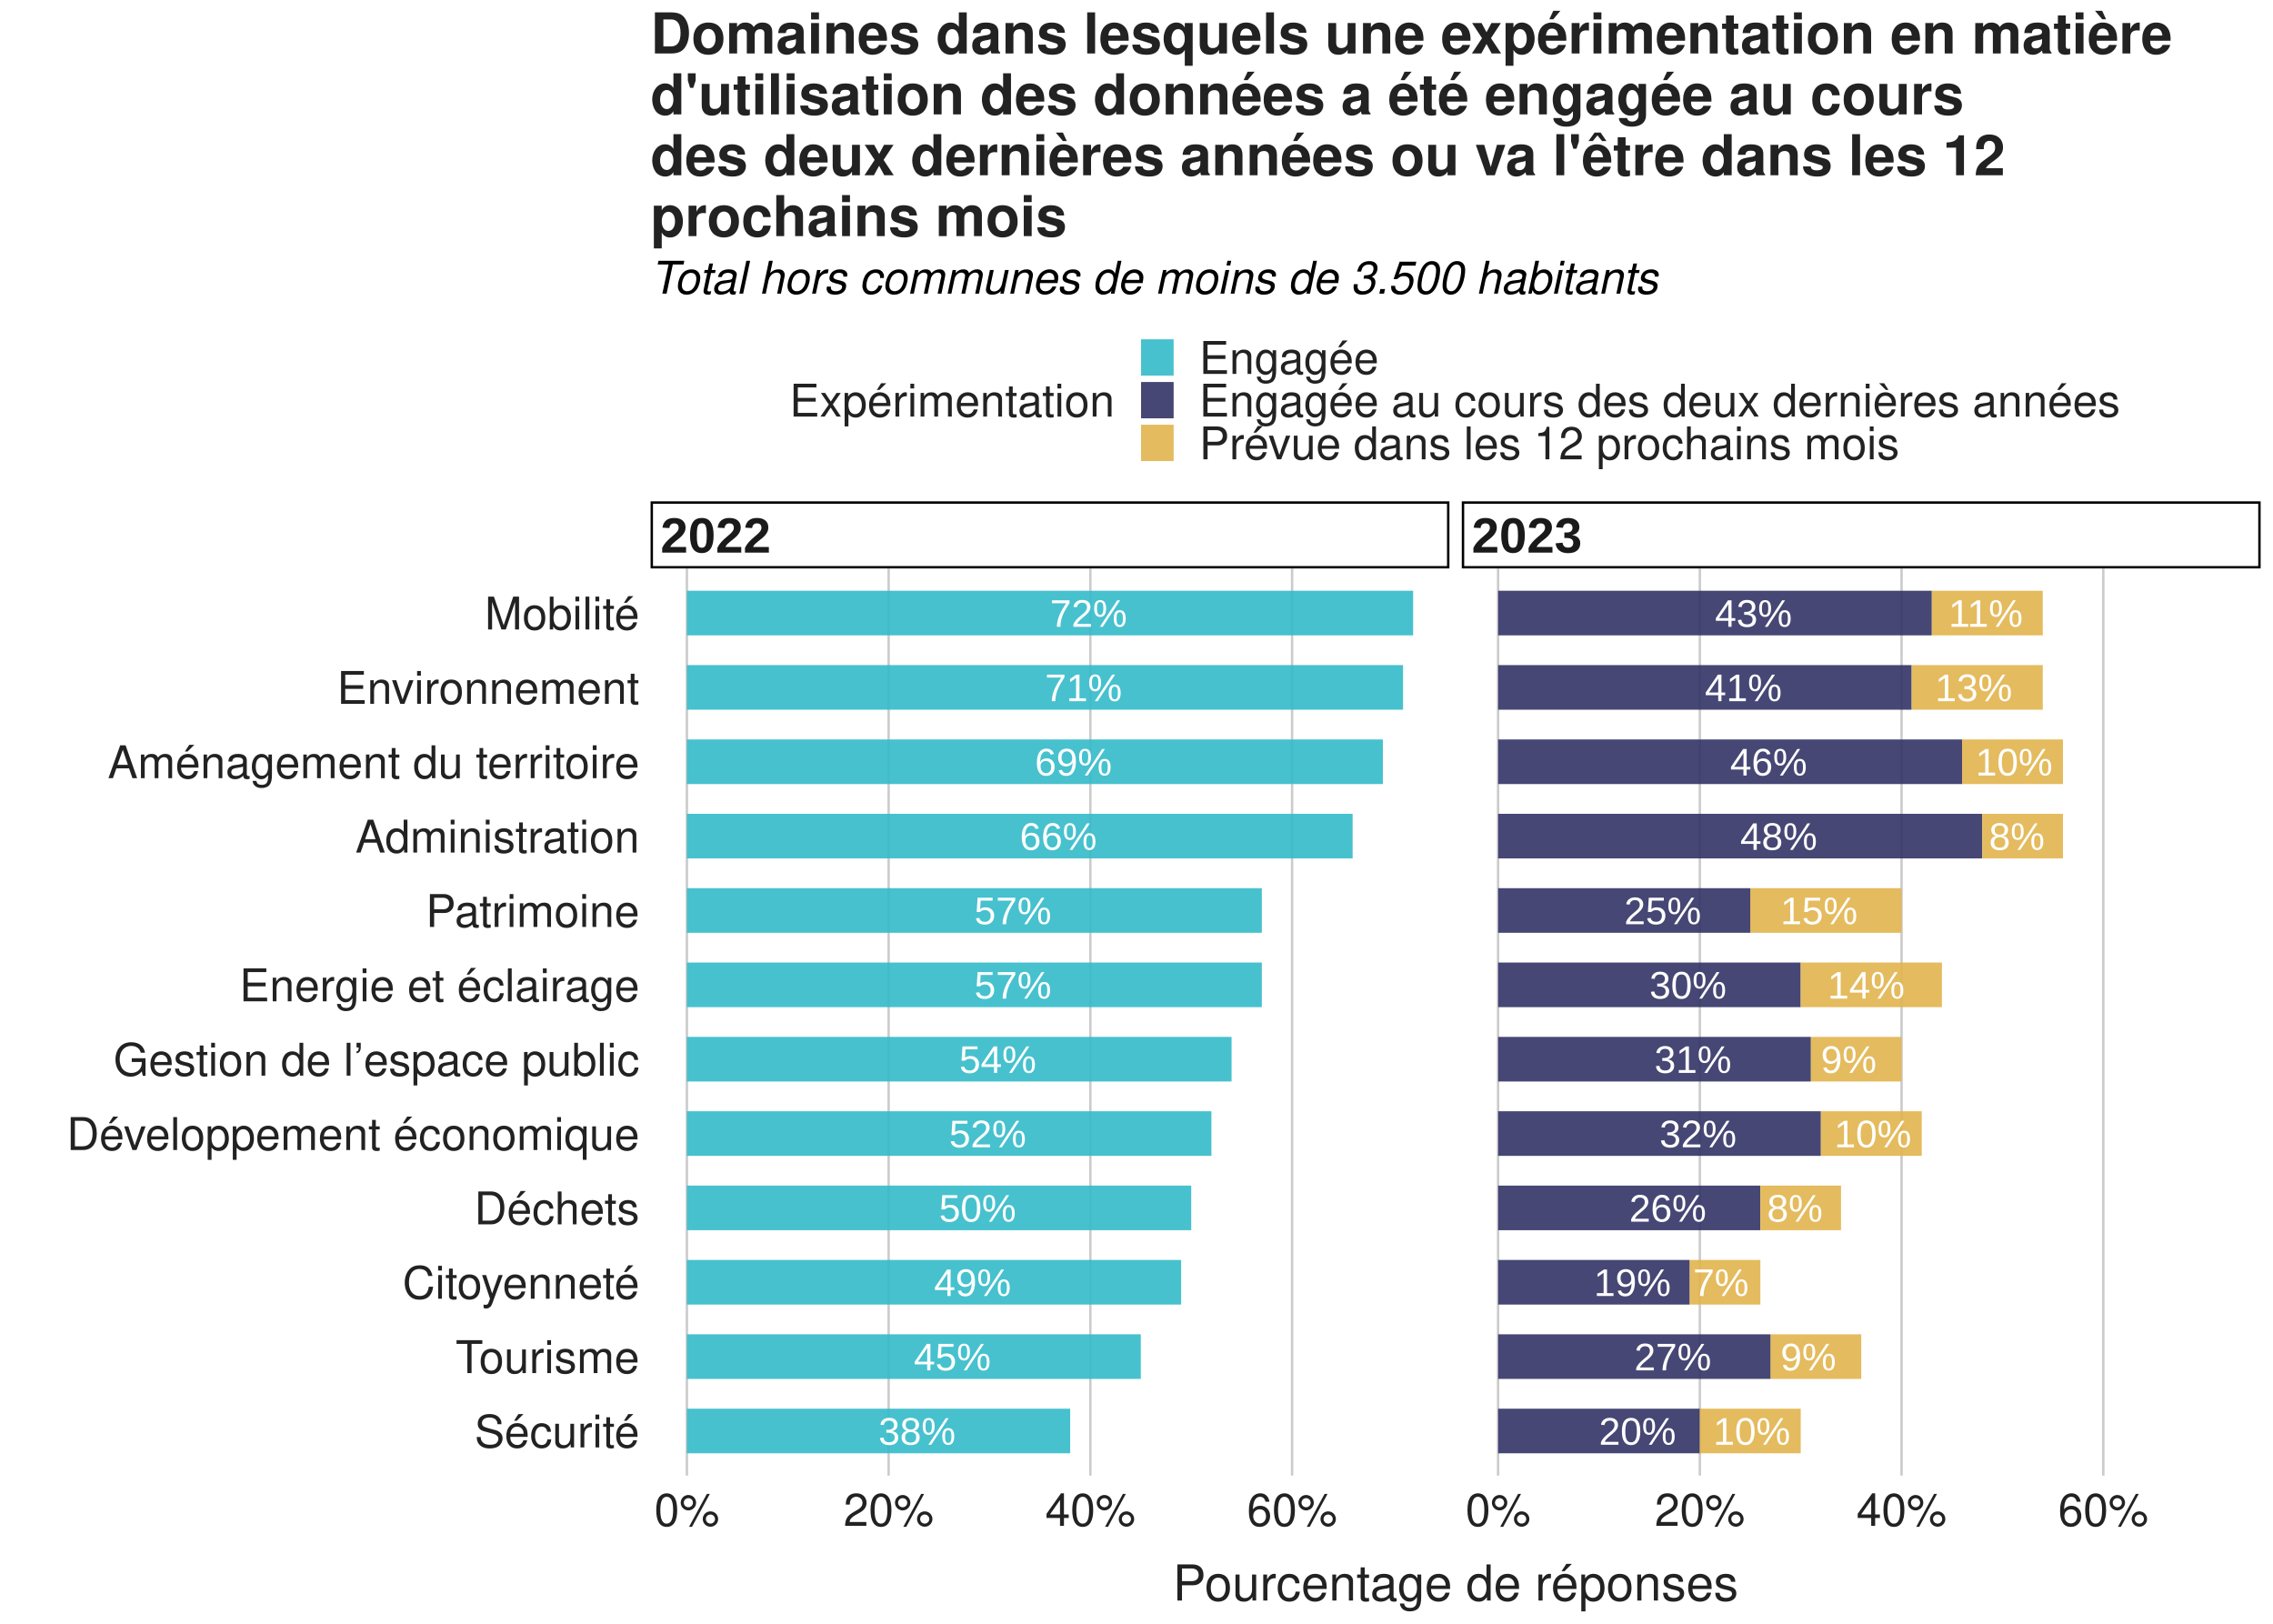
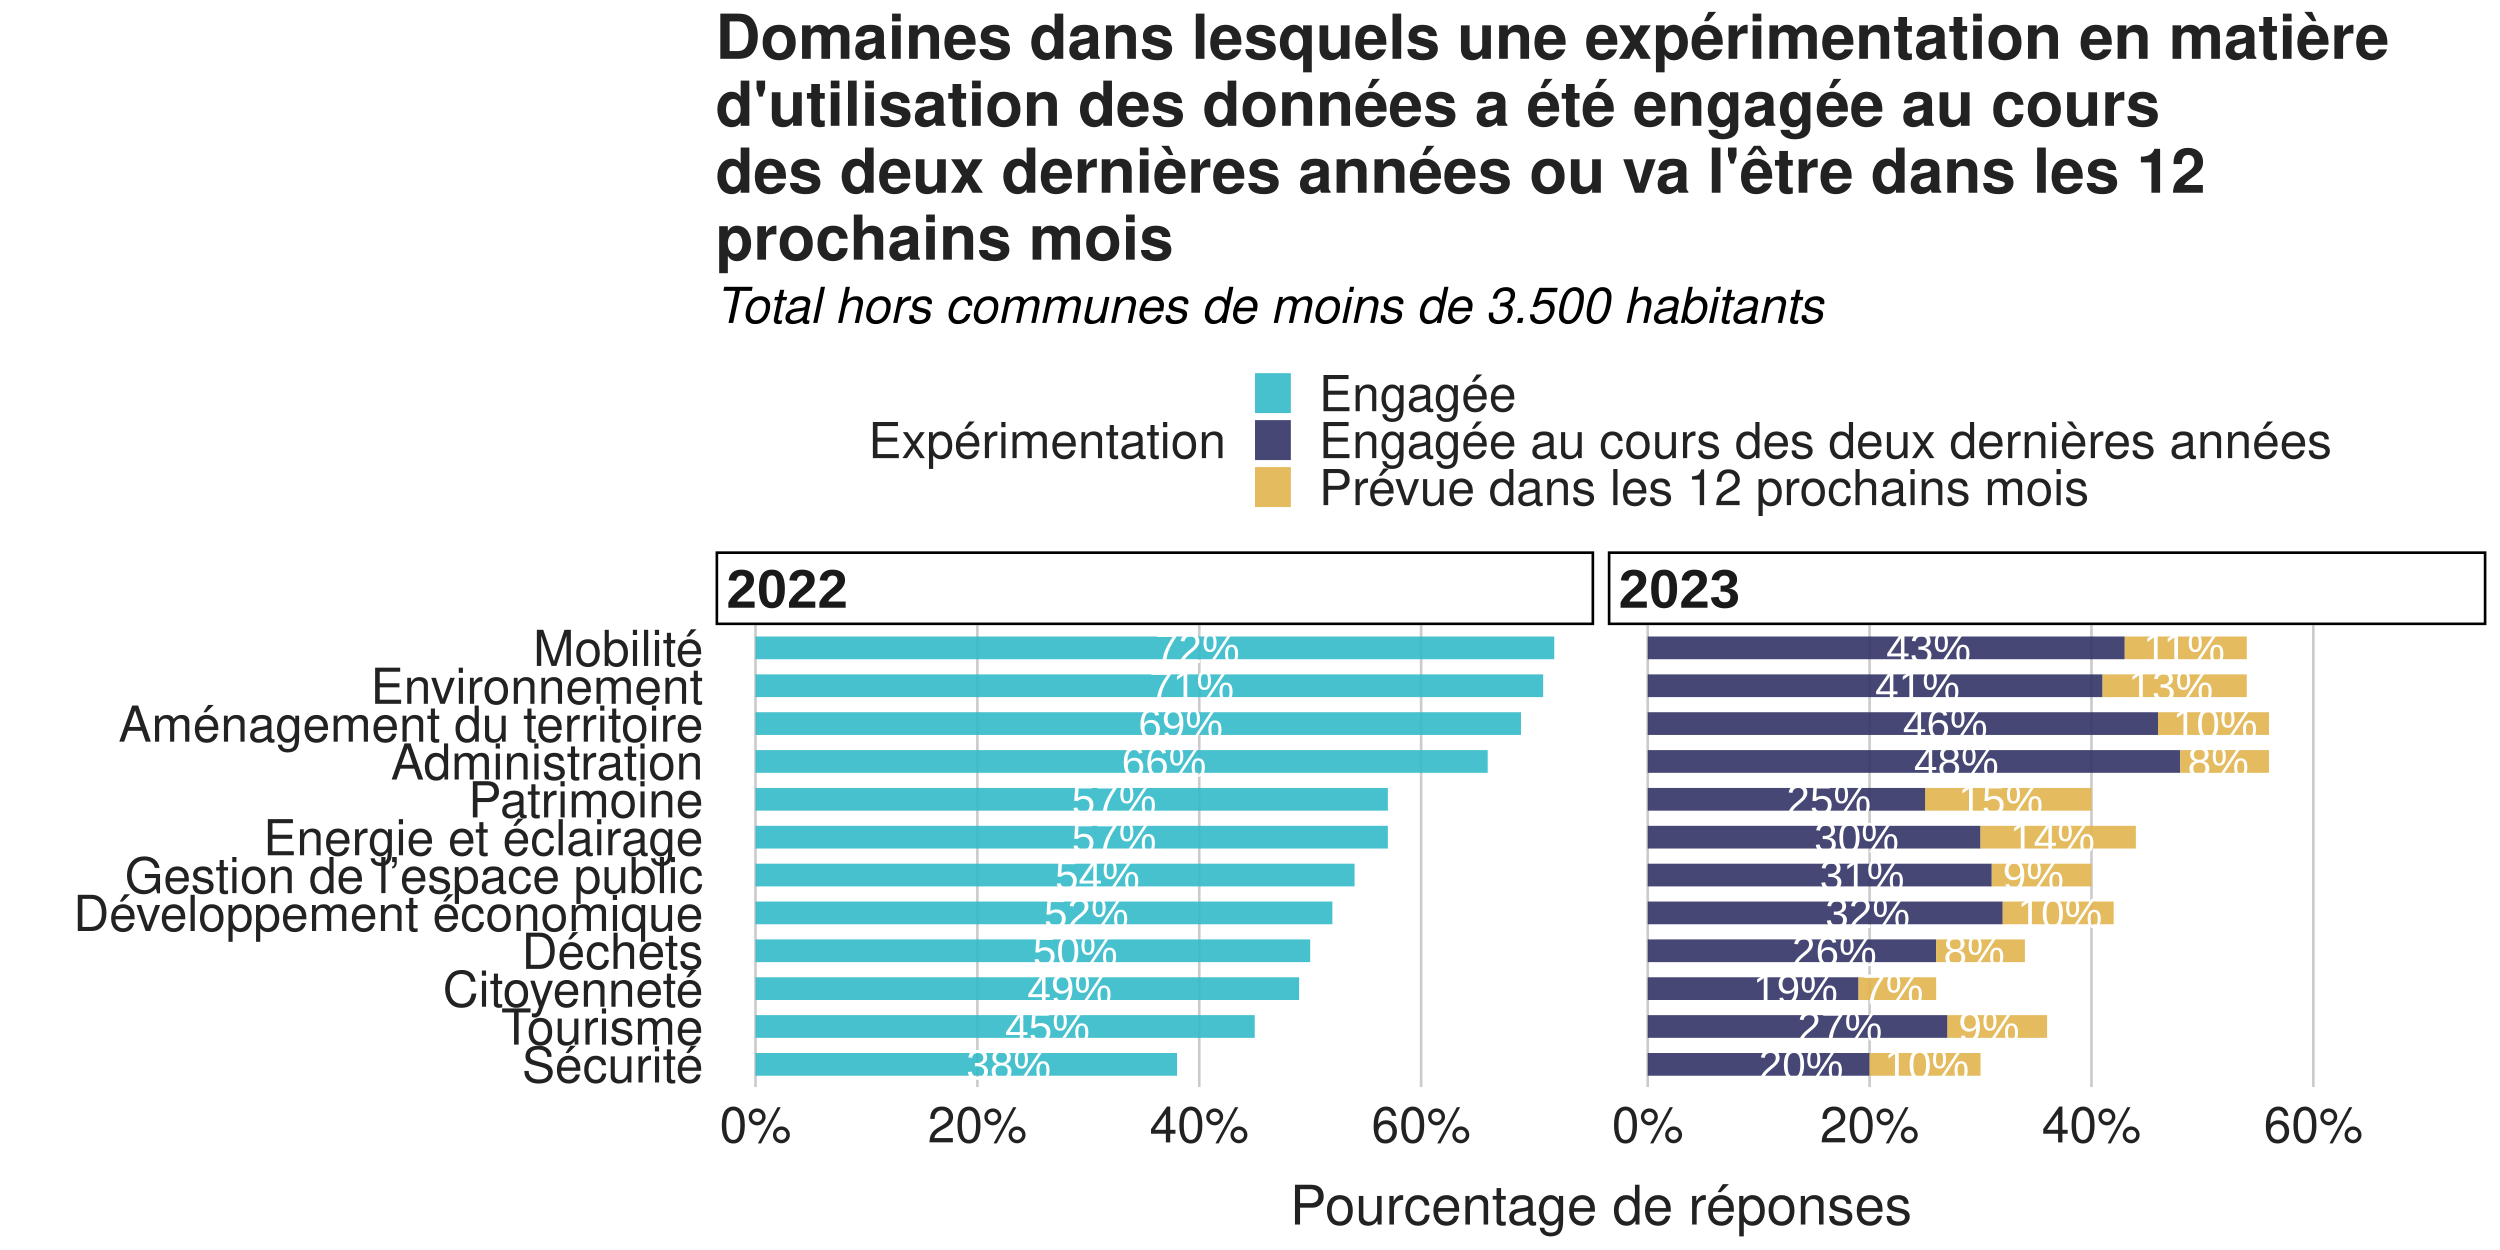
- <svg xmlns="http://www.w3.org/2000/svg" class="svglite" width="1008.00pt" height="720.00pt" viewBox="0 0 1008.00 720.00">
+ <svg xmlns="http://www.w3.org/2000/svg" class="svglite" width="1008.00pt" height="504.00pt" viewBox="0 0 1008.00 504.00">
  <defs>
    <style type="text/css">
    .svglite line, .svglite polyline, .svglite polygon, .svglite path, .svglite rect, .svglite circle {
      fill: none;
      stroke: #000000;
      stroke-linecap: round;
      stroke-linejoin: round;
      stroke-miterlimit: 10.00;
    }
    .svglite text {
      white-space: pre;
    }
  </style>
  </defs>
  <rect width="100%" height="100%" style="stroke: none; fill: #FFFFFF;" />
  <defs>
-     <clipPath id="cpMC4wMHwxMDA4LjAwfDAuMDB8NzIwLjAw">
-       <rect x="0.00" y="0.00" width="1008.00" height="720.00" />
+     <clipPath id="cpMC4wMHwxMDA4LjAwfDAuMDB8NTA0LjAw">
+       <rect x="0.00" y="0.00" width="1008.00" height="504.00" />
    </clipPath>
  </defs>
-   <g clip-path="url(#cpMC4wMHwxMDA4LjAwfDAuMDB8NzIwLjAw)">
-     <rect x="0.00" y="0.00" width="1008.00" height="720.00" style="stroke-width: 1.07; stroke: #FFFFFF; fill: #FFFFFF;" />
+   <g clip-path="url(#cpMC4wMHwxMDA4LjAwfDAuMDB8NTA0LjAw)">
+     <rect x="0.00" y="0.00" width="1008.00" height="504.00" style="stroke-width: 1.07; stroke: #FFFFFF; fill: #FFFFFF;" />
  </g>
  <defs>
-     <clipPath id="cpMjg4LjUxfDY0Mi43OHwyNTIuMDZ8NjU0LjMx">
-       <rect x="288.51" y="252.06" width="354.26" height="402.25" />
+     <clipPath id="cpMjg4LjUxfDY0Mi43OHwyNTIuMDZ8NDM4LjMx">
+       <rect x="288.51" y="252.06" width="354.26" height="186.25" />
    </clipPath>
  </defs>
-   <g clip-path="url(#cpMjg4LjUxfDY0Mi43OHwyNTIuMDZ8NjU0LjMx)">
-     <polyline points="304.62,654.31 304.62,252.06 " style="stroke-width: 1.07; stroke: #CBCBCB; stroke-linecap: butt;" />
-     <polyline points="394.08,654.31 394.08,252.06 " style="stroke-width: 1.07; stroke: #CBCBCB; stroke-linecap: butt;" />
-     <polyline points="483.54,654.31 483.54,252.06 " style="stroke-width: 1.07; stroke: #CBCBCB; stroke-linecap: butt;" />
-     <polyline points="573.00,654.31 573.00,252.06 " style="stroke-width: 1.07; stroke: #CBCBCB; stroke-linecap: butt;" />
-     <rect x="304.62" y="327.89" width="308.64" height="19.78" style="stroke-width: 2.13; stroke: none; stroke-linecap: butt; stroke-linejoin: miter; fill: #33BBC9; fill-opacity: 0.90;" />
-     <rect x="304.62" y="261.95" width="322.06" height="19.78" style="stroke-width: 2.13; stroke: none; stroke-linecap: butt; stroke-linejoin: miter; fill: #33BBC9; fill-opacity: 0.90;" />
-     <rect x="304.62" y="360.86" width="295.22" height="19.78" style="stroke-width: 2.13; stroke: none; stroke-linecap: butt; stroke-linejoin: miter; fill: #33BBC9; fill-opacity: 0.90;" />
-     <rect x="304.62" y="492.75" width="232.60" height="19.78" style="stroke-width: 2.13; stroke: none; stroke-linecap: butt; stroke-linejoin: miter; fill: #33BBC9; fill-opacity: 0.90;" />
-     <rect x="304.62" y="459.78" width="241.54" height="19.78" style="stroke-width: 2.13; stroke: none; stroke-linecap: butt; stroke-linejoin: miter; fill: #33BBC9; fill-opacity: 0.90;" />
-     <rect x="304.62" y="624.64" width="169.97" height="19.78" style="stroke-width: 2.13; stroke: none; stroke-linecap: butt; stroke-linejoin: miter; fill: #33BBC9; fill-opacity: 0.90;" />
-     <rect x="304.62" y="393.84" width="254.96" height="19.78" style="stroke-width: 2.13; stroke: none; stroke-linecap: butt; stroke-linejoin: miter; fill: #33BBC9; fill-opacity: 0.90;" />
-     <rect x="304.62" y="525.72" width="223.65" height="19.78" style="stroke-width: 2.13; stroke: none; stroke-linecap: butt; stroke-linejoin: miter; fill: #33BBC9; fill-opacity: 0.90;" />
-     <rect x="304.62" y="426.81" width="254.96" height="19.78" style="stroke-width: 2.13; stroke: none; stroke-linecap: butt; stroke-linejoin: miter; fill: #33BBC9; fill-opacity: 0.90;" />
-     <rect x="304.62" y="591.66" width="201.29" height="19.78" style="stroke-width: 2.13; stroke: none; stroke-linecap: butt; stroke-linejoin: miter; fill: #33BBC9; fill-opacity: 0.90;" />
-     <rect x="304.62" y="558.69" width="219.18" height="19.78" style="stroke-width: 2.13; stroke: none; stroke-linecap: butt; stroke-linejoin: miter; fill: #33BBC9; fill-opacity: 0.90;" />
-     <rect x="304.62" y="294.92" width="317.58" height="19.78" style="stroke-width: 2.13; stroke: none; stroke-linecap: butt; stroke-linejoin: miter; fill: #33BBC9; fill-opacity: 0.90;" />
-     <text x="458.94" y="343.88" style="font-size: 17.07px;fill: #FFFFFF; font-family: &quot;Arial&quot;;" textLength="33.70px" lengthAdjust="spacingAndGlyphs">69%</text>
-     <text x="465.65" y="277.94" style="font-size: 17.07px;fill: #FFFFFF; font-family: &quot;Arial&quot;;" textLength="33.70px" lengthAdjust="spacingAndGlyphs">72%</text>
-     <text x="452.23" y="376.85" style="font-size: 17.07px;fill: #FFFFFF; font-family: &quot;Arial&quot;;" textLength="33.70px" lengthAdjust="spacingAndGlyphs">66%</text>
-     <text x="420.92" y="508.74" style="font-size: 17.07px;fill: #FFFFFF; font-family: &quot;Arial&quot;;" textLength="33.70px" lengthAdjust="spacingAndGlyphs">52%</text>
-     <text x="425.39" y="475.76" style="font-size: 17.07px;fill: #FFFFFF; font-family: &quot;Arial&quot;;" textLength="33.70px" lengthAdjust="spacingAndGlyphs">54%</text>
-     <text x="389.60" y="640.62" style="font-size: 17.07px;fill: #FFFFFF; font-family: &quot;Arial&quot;;" textLength="33.70px" lengthAdjust="spacingAndGlyphs">38%</text>
-     <text x="432.10" y="409.82" style="font-size: 17.07px;fill: #FFFFFF; font-family: &quot;Arial&quot;;" textLength="33.70px" lengthAdjust="spacingAndGlyphs">57%</text>
-     <text x="416.44" y="541.71" style="font-size: 17.07px;fill: #FFFFFF; font-family: &quot;Arial&quot;;" textLength="33.70px" lengthAdjust="spacingAndGlyphs">50%</text>
-     <text x="432.10" y="442.79" style="font-size: 17.07px;fill: #FFFFFF; font-family: &quot;Arial&quot;;" textLength="33.70px" lengthAdjust="spacingAndGlyphs">57%</text>
-     <text x="405.26" y="607.65" style="font-size: 17.07px;fill: #FFFFFF; font-family: &quot;Arial&quot;;" textLength="33.70px" lengthAdjust="spacingAndGlyphs">45%</text>
-     <text x="414.21" y="574.68" style="font-size: 17.07px;fill: #FFFFFF; font-family: &quot;Arial&quot;;" textLength="33.70px" lengthAdjust="spacingAndGlyphs">49%</text>
-     <text x="463.41" y="310.91" style="font-size: 17.07px;fill: #FFFFFF; font-family: &quot;Arial&quot;;" textLength="33.70px" lengthAdjust="spacingAndGlyphs">71%</text>
+   <g clip-path="url(#cpMjg4LjUxfDY0Mi43OHwyNTIuMDZ8NDM4LjMx)">
+     <polyline points="304.62,438.31 304.62,252.06 " style="stroke-width: 1.07; stroke: #CBCBCB; stroke-linecap: butt;" />
+     <polyline points="394.08,438.31 394.08,252.06 " style="stroke-width: 1.07; stroke: #CBCBCB; stroke-linecap: butt;" />
+     <polyline points="483.54,438.31 483.54,252.06 " style="stroke-width: 1.07; stroke: #CBCBCB; stroke-linecap: butt;" />
+     <polyline points="573.00,438.31 573.00,252.06 " style="stroke-width: 1.07; stroke: #CBCBCB; stroke-linecap: butt;" />
+     <rect x="304.62" y="287.17" width="308.64" height="9.16" style="stroke-width: 2.13; stroke: none; stroke-linecap: butt; stroke-linejoin: miter; fill: #33BBC9; fill-opacity: 0.90;" />
+     <rect x="304.62" y="256.64" width="322.06" height="9.16" style="stroke-width: 2.13; stroke: none; stroke-linecap: butt; stroke-linejoin: miter; fill: #33BBC9; fill-opacity: 0.90;" />
+     <rect x="304.62" y="302.44" width="295.22" height="9.16" style="stroke-width: 2.13; stroke: none; stroke-linecap: butt; stroke-linejoin: miter; fill: #33BBC9; fill-opacity: 0.90;" />
+     <rect x="304.62" y="363.50" width="232.60" height="9.16" style="stroke-width: 2.13; stroke: none; stroke-linecap: butt; stroke-linejoin: miter; fill: #33BBC9; fill-opacity: 0.90;" />
+     <rect x="304.62" y="348.24" width="241.54" height="9.16" style="stroke-width: 2.13; stroke: none; stroke-linecap: butt; stroke-linejoin: miter; fill: #33BBC9; fill-opacity: 0.90;" />
+     <rect x="304.62" y="424.57" width="169.97" height="9.16" style="stroke-width: 2.13; stroke: none; stroke-linecap: butt; stroke-linejoin: miter; fill: #33BBC9; fill-opacity: 0.90;" />
+     <rect x="304.62" y="317.70" width="254.96" height="9.16" style="stroke-width: 2.13; stroke: none; stroke-linecap: butt; stroke-linejoin: miter; fill: #33BBC9; fill-opacity: 0.90;" />
+     <rect x="304.62" y="378.77" width="223.65" height="9.16" style="stroke-width: 2.13; stroke: none; stroke-linecap: butt; stroke-linejoin: miter; fill: #33BBC9; fill-opacity: 0.90;" />
+     <rect x="304.62" y="332.97" width="254.96" height="9.16" style="stroke-width: 2.13; stroke: none; stroke-linecap: butt; stroke-linejoin: miter; fill: #33BBC9; fill-opacity: 0.90;" />
+     <rect x="304.62" y="409.30" width="201.29" height="9.16" style="stroke-width: 2.13; stroke: none; stroke-linecap: butt; stroke-linejoin: miter; fill: #33BBC9; fill-opacity: 0.90;" />
+     <rect x="304.62" y="394.04" width="219.18" height="9.16" style="stroke-width: 2.13; stroke: none; stroke-linecap: butt; stroke-linejoin: miter; fill: #33BBC9; fill-opacity: 0.90;" />
+     <rect x="304.62" y="271.91" width="317.58" height="9.16" style="stroke-width: 2.13; stroke: none; stroke-linecap: butt; stroke-linejoin: miter; fill: #33BBC9; fill-opacity: 0.90;" />
+     <text x="458.94" y="297.85" style="font-size: 17.07px;fill: #FFFFFF; font-family: &quot;Arial&quot;;" textLength="33.70px" lengthAdjust="spacingAndGlyphs">69%</text>
+     <text x="465.65" y="267.31" style="font-size: 17.07px;fill: #FFFFFF; font-family: &quot;Arial&quot;;" textLength="33.70px" lengthAdjust="spacingAndGlyphs">72%</text>
+     <text x="452.23" y="313.11" style="font-size: 17.07px;fill: #FFFFFF; font-family: &quot;Arial&quot;;" textLength="33.70px" lengthAdjust="spacingAndGlyphs">66%</text>
+     <text x="420.92" y="374.18" style="font-size: 17.07px;fill: #FFFFFF; font-family: &quot;Arial&quot;;" textLength="33.70px" lengthAdjust="spacingAndGlyphs">52%</text>
+     <text x="425.39" y="358.91" style="font-size: 17.07px;fill: #FFFFFF; font-family: &quot;Arial&quot;;" textLength="33.70px" lengthAdjust="spacingAndGlyphs">54%</text>
+     <text x="389.60" y="435.24" style="font-size: 17.07px;fill: #FFFFFF; font-family: &quot;Arial&quot;;" textLength="33.70px" lengthAdjust="spacingAndGlyphs">38%</text>
+     <text x="432.10" y="328.38" style="font-size: 17.07px;fill: #FFFFFF; font-family: &quot;Arial&quot;;" textLength="33.70px" lengthAdjust="spacingAndGlyphs">57%</text>
+     <text x="416.44" y="389.45" style="font-size: 17.07px;fill: #FFFFFF; font-family: &quot;Arial&quot;;" textLength="33.70px" lengthAdjust="spacingAndGlyphs">50%</text>
+     <text x="432.10" y="343.65" style="font-size: 17.07px;fill: #FFFFFF; font-family: &quot;Arial&quot;;" textLength="33.70px" lengthAdjust="spacingAndGlyphs">57%</text>
+     <text x="405.26" y="419.98" style="font-size: 17.07px;fill: #FFFFFF; font-family: &quot;Arial&quot;;" textLength="33.70px" lengthAdjust="spacingAndGlyphs">45%</text>
+     <text x="414.21" y="404.71" style="font-size: 17.07px;fill: #FFFFFF; font-family: &quot;Arial&quot;;" textLength="33.70px" lengthAdjust="spacingAndGlyphs">49%</text>
+     <text x="463.41" y="282.58" style="font-size: 17.07px;fill: #FFFFFF; font-family: &quot;Arial&quot;;" textLength="33.70px" lengthAdjust="spacingAndGlyphs">71%</text>
  </g>
-   <g clip-path="url(#cpMC4wMHwxMDA4LjAwfDAuMDB8NzIwLjAw)">
+   <g clip-path="url(#cpMC4wMHwxMDA4LjAwfDAuMDB8NTA0LjAw)">
</g>
  <defs>
-     <clipPath id="cpNjQ4LjI2fDEwMDIuNTJ8MjUyLjA2fDY1NC4zMQ==">
-       <rect x="648.26" y="252.06" width="354.26" height="402.25" />
+     <clipPath id="cpNjQ4LjI2fDEwMDIuNTJ8MjUyLjA2fDQzOC4zMQ==">
+       <rect x="648.26" y="252.06" width="354.26" height="186.25" />
    </clipPath>
  </defs>
-   <g clip-path="url(#cpNjQ4LjI2fDEwMDIuNTJ8MjUyLjA2fDY1NC4zMQ==)">
-     <polyline points="664.36,654.31 664.36,252.06 " style="stroke-width: 1.07; stroke: #CBCBCB; stroke-linecap: butt;" />
-     <polyline points="753.82,654.31 753.82,252.06 " style="stroke-width: 1.07; stroke: #CBCBCB; stroke-linecap: butt;" />
-     <polyline points="843.28,654.31 843.28,252.06 " style="stroke-width: 1.07; stroke: #CBCBCB; stroke-linecap: butt;" />
-     <polyline points="932.74,654.31 932.74,252.06 " style="stroke-width: 1.07; stroke: #CBCBCB; stroke-linecap: butt;" />
-     <rect x="664.36" y="360.86" width="214.70" height="19.78" style="stroke-width: 2.13; stroke: none; stroke-linecap: butt; stroke-linejoin: miter; fill: #323465; fill-opacity: 0.90;" />
-     <rect x="879.07" y="360.86" width="35.78" height="19.78" style="stroke-width: 2.13; stroke: none; stroke-linecap: butt; stroke-linejoin: miter; fill: #E1B44D; fill-opacity: 0.90;" />
-     <rect x="664.36" y="327.89" width="205.76" height="19.78" style="stroke-width: 2.13; stroke: none; stroke-linecap: butt; stroke-linejoin: miter; fill: #323465; fill-opacity: 0.90;" />
-     <rect x="870.12" y="327.89" width="44.73" height="19.78" style="stroke-width: 2.13; stroke: none; stroke-linecap: butt; stroke-linejoin: miter; fill: #E1B44D; fill-opacity: 0.90;" />
-     <rect x="664.36" y="558.69" width="84.99" height="19.78" style="stroke-width: 2.13; stroke: none; stroke-linecap: butt; stroke-linejoin: miter; fill: #323465; fill-opacity: 0.90;" />
-     <rect x="749.35" y="558.69" width="31.31" height="19.78" style="stroke-width: 2.13; stroke: none; stroke-linecap: butt; stroke-linejoin: miter; fill: #E1B44D; fill-opacity: 0.90;" />
-     <rect x="664.36" y="525.72" width="116.30" height="19.78" style="stroke-width: 2.13; stroke: none; stroke-linecap: butt; stroke-linejoin: miter; fill: #323465; fill-opacity: 0.90;" />
-     <rect x="780.66" y="525.72" width="35.78" height="19.78" style="stroke-width: 2.13; stroke: none; stroke-linecap: butt; stroke-linejoin: miter; fill: #E1B44D; fill-opacity: 0.90;" />
-     <rect x="664.36" y="492.75" width="143.14" height="19.78" style="stroke-width: 2.13; stroke: none; stroke-linecap: butt; stroke-linejoin: miter; fill: #323465; fill-opacity: 0.90;" />
-     <rect x="807.50" y="492.75" width="44.73" height="19.78" style="stroke-width: 2.13; stroke: none; stroke-linecap: butt; stroke-linejoin: miter; fill: #E1B44D; fill-opacity: 0.90;" />
-     <rect x="664.36" y="426.81" width="134.19" height="19.78" style="stroke-width: 2.13; stroke: none; stroke-linecap: butt; stroke-linejoin: miter; fill: #323465; fill-opacity: 0.90;" />
-     <rect x="798.55" y="426.81" width="62.62" height="19.78" style="stroke-width: 2.13; stroke: none; stroke-linecap: butt; stroke-linejoin: miter; fill: #E1B44D; fill-opacity: 0.90;" />
-     <rect x="664.36" y="294.92" width="183.39" height="19.78" style="stroke-width: 2.13; stroke: none; stroke-linecap: butt; stroke-linejoin: miter; fill: #323465; fill-opacity: 0.90;" />
-     <rect x="847.75" y="294.92" width="58.15" height="19.78" style="stroke-width: 2.13; stroke: none; stroke-linecap: butt; stroke-linejoin: miter; fill: #E1B44D; fill-opacity: 0.90;" />
-     <rect x="803.02" y="459.78" width="40.26" height="19.78" style="stroke-width: 2.13; stroke: none; stroke-linecap: butt; stroke-linejoin: miter; fill: #E1B44D; fill-opacity: 0.90;" />
-     <rect x="664.36" y="459.78" width="138.66" height="19.78" style="stroke-width: 2.13; stroke: none; stroke-linecap: butt; stroke-linejoin: miter; fill: #323465; fill-opacity: 0.90;" />
-     <rect x="664.36" y="261.95" width="192.34" height="19.78" style="stroke-width: 2.13; stroke: none; stroke-linecap: butt; stroke-linejoin: miter; fill: #323465; fill-opacity: 0.90;" />
-     <rect x="856.70" y="261.95" width="49.20" height="19.78" style="stroke-width: 2.13; stroke: none; stroke-linecap: butt; stroke-linejoin: miter; fill: #E1B44D; fill-opacity: 0.90;" />
-     <rect x="776.19" y="393.84" width="67.10" height="19.78" style="stroke-width: 2.13; stroke: none; stroke-linecap: butt; stroke-linejoin: miter; fill: #E1B44D; fill-opacity: 0.90;" />
-     <rect x="664.36" y="393.84" width="111.83" height="19.78" style="stroke-width: 2.13; stroke: none; stroke-linecap: butt; stroke-linejoin: miter; fill: #323465; fill-opacity: 0.90;" />
-     <rect x="664.36" y="624.64" width="89.46" height="19.78" style="stroke-width: 2.13; stroke: none; stroke-linecap: butt; stroke-linejoin: miter; fill: #323465; fill-opacity: 0.90;" />
-     <rect x="753.82" y="624.64" width="44.73" height="19.78" style="stroke-width: 2.13; stroke: none; stroke-linecap: butt; stroke-linejoin: miter; fill: #E1B44D; fill-opacity: 0.90;" />
-     <rect x="785.13" y="591.66" width="40.26" height="19.78" style="stroke-width: 2.13; stroke: none; stroke-linecap: butt; stroke-linejoin: miter; fill: #E1B44D; fill-opacity: 0.90;" />
-     <rect x="664.36" y="591.66" width="120.77" height="19.78" style="stroke-width: 2.13; stroke: none; stroke-linecap: butt; stroke-linejoin: miter; fill: #323465; fill-opacity: 0.90;" />
-     <text x="771.71" y="376.85" style="font-size: 17.07px;fill: #FFFFFF; font-family: &quot;Arial&quot;;" textLength="33.70px" lengthAdjust="spacingAndGlyphs">48%</text>
-     <text x="882.05" y="376.85" style="font-size: 17.07px;fill: #FFFFFF; font-family: &quot;Arial&quot;;" textLength="23.94px" lengthAdjust="spacingAndGlyphs">8%</text>
-     <text x="767.24" y="343.88" style="font-size: 17.07px;fill: #FFFFFF; font-family: &quot;Arial&quot;;" textLength="33.70px" lengthAdjust="spacingAndGlyphs">46%</text>
-     <text x="876.08" y="343.88" style="font-size: 17.07px;fill: #FFFFFF; font-family: &quot;Arial&quot;;" textLength="33.70px" lengthAdjust="spacingAndGlyphs">10%</text>
-     <text x="706.85" y="574.68" style="font-size: 17.07px;fill: #FFFFFF; font-family: &quot;Arial&quot;;" textLength="33.70px" lengthAdjust="spacingAndGlyphs">19%</text>
-     <text x="750.84" y="574.68" style="font-size: 17.07px;fill: #FFFFFF; font-family: &quot;Arial&quot;;" textLength="23.94px" lengthAdjust="spacingAndGlyphs">7%</text>
-     <text x="722.51" y="541.71" style="font-size: 17.07px;fill: #FFFFFF; font-family: &quot;Arial&quot;;" textLength="33.70px" lengthAdjust="spacingAndGlyphs">26%</text>
-     <text x="783.64" y="541.71" style="font-size: 17.07px;fill: #FFFFFF; font-family: &quot;Arial&quot;;" textLength="23.94px" lengthAdjust="spacingAndGlyphs">8%</text>
-     <text x="735.93" y="508.74" style="font-size: 17.07px;fill: #FFFFFF; font-family: &quot;Arial&quot;;" textLength="33.70px" lengthAdjust="spacingAndGlyphs">32%</text>
-     <text x="813.46" y="508.74" style="font-size: 17.07px;fill: #FFFFFF; font-family: &quot;Arial&quot;;" textLength="33.70px" lengthAdjust="spacingAndGlyphs">10%</text>
-     <text x="731.46" y="442.79" style="font-size: 17.07px;fill: #FFFFFF; font-family: &quot;Arial&quot;;" textLength="33.70px" lengthAdjust="spacingAndGlyphs">30%</text>
-     <text x="810.48" y="442.79" style="font-size: 17.07px;fill: #FFFFFF; font-family: &quot;Arial&quot;;" textLength="33.70px" lengthAdjust="spacingAndGlyphs">14%</text>
-     <text x="756.06" y="310.91" style="font-size: 17.07px;fill: #FFFFFF; font-family: &quot;Arial&quot;;" textLength="33.70px" lengthAdjust="spacingAndGlyphs">41%</text>
-     <text x="858.19" y="310.91" style="font-size: 17.07px;fill: #FFFFFF; font-family: &quot;Arial&quot;;" textLength="33.70px" lengthAdjust="spacingAndGlyphs">13%</text>
-     <text x="807.50" y="475.76" style="font-size: 17.07px;fill: #FFFFFF; font-family: &quot;Arial&quot;;" textLength="23.94px" lengthAdjust="spacingAndGlyphs">9%</text>
-     <text x="733.69" y="475.76" style="font-size: 17.07px;fill: #FFFFFF; font-family: &quot;Arial&quot;;" textLength="33.70px" lengthAdjust="spacingAndGlyphs">31%</text>
-     <text x="760.53" y="277.94" style="font-size: 17.07px;fill: #FFFFFF; font-family: &quot;Arial&quot;;" textLength="33.70px" lengthAdjust="spacingAndGlyphs">43%</text>
-     <text x="864.16" y="277.94" style="font-size: 17.07px;fill: #FFFFFF; font-family: &quot;Arial&quot;;" textLength="33.70px" lengthAdjust="spacingAndGlyphs">11%</text>
-     <text x="789.60" y="409.82" style="font-size: 17.07px;fill: #FFFFFF; font-family: &quot;Arial&quot;;" textLength="33.70px" lengthAdjust="spacingAndGlyphs">15%</text>
-     <text x="720.27" y="409.82" style="font-size: 17.07px;fill: #FFFFFF; font-family: &quot;Arial&quot;;" textLength="33.70px" lengthAdjust="spacingAndGlyphs">25%</text>
-     <text x="709.09" y="640.62" style="font-size: 17.07px;fill: #FFFFFF; font-family: &quot;Arial&quot;;" textLength="33.70px" lengthAdjust="spacingAndGlyphs">20%</text>
-     <text x="759.78" y="640.62" style="font-size: 17.07px;fill: #FFFFFF; font-family: &quot;Arial&quot;;" textLength="33.70px" lengthAdjust="spacingAndGlyphs">10%</text>
-     <text x="789.60" y="607.65" style="font-size: 17.07px;fill: #FFFFFF; font-family: &quot;Arial&quot;;" textLength="23.94px" lengthAdjust="spacingAndGlyphs">9%</text>
-     <text x="724.75" y="607.65" style="font-size: 17.07px;fill: #FFFFFF; font-family: &quot;Arial&quot;;" textLength="33.70px" lengthAdjust="spacingAndGlyphs">27%</text>
+   <g clip-path="url(#cpNjQ4LjI2fDEwMDIuNTJ8MjUyLjA2fDQzOC4zMQ==)">
+     <polyline points="664.36,438.31 664.36,252.06 " style="stroke-width: 1.07; stroke: #CBCBCB; stroke-linecap: butt;" />
+     <polyline points="753.82,438.31 753.82,252.06 " style="stroke-width: 1.07; stroke: #CBCBCB; stroke-linecap: butt;" />
+     <polyline points="843.28,438.31 843.28,252.06 " style="stroke-width: 1.07; stroke: #CBCBCB; stroke-linecap: butt;" />
+     <polyline points="932.74,438.31 932.74,252.06 " style="stroke-width: 1.07; stroke: #CBCBCB; stroke-linecap: butt;" />
+     <rect x="664.36" y="302.44" width="214.70" height="9.16" style="stroke-width: 2.13; stroke: none; stroke-linecap: butt; stroke-linejoin: miter; fill: #323465; fill-opacity: 0.90;" />
+     <rect x="879.07" y="302.44" width="35.78" height="9.16" style="stroke-width: 2.13; stroke: none; stroke-linecap: butt; stroke-linejoin: miter; fill: #E1B44D; fill-opacity: 0.90;" />
+     <rect x="664.36" y="287.17" width="205.76" height="9.16" style="stroke-width: 2.13; stroke: none; stroke-linecap: butt; stroke-linejoin: miter; fill: #323465; fill-opacity: 0.90;" />
+     <rect x="870.12" y="287.17" width="44.73" height="9.16" style="stroke-width: 2.13; stroke: none; stroke-linecap: butt; stroke-linejoin: miter; fill: #E1B44D; fill-opacity: 0.90;" />
+     <rect x="664.36" y="394.04" width="84.99" height="9.16" style="stroke-width: 2.13; stroke: none; stroke-linecap: butt; stroke-linejoin: miter; fill: #323465; fill-opacity: 0.90;" />
+     <rect x="749.35" y="394.04" width="31.31" height="9.16" style="stroke-width: 2.13; stroke: none; stroke-linecap: butt; stroke-linejoin: miter; fill: #E1B44D; fill-opacity: 0.90;" />
+     <rect x="664.36" y="378.77" width="116.30" height="9.16" style="stroke-width: 2.13; stroke: none; stroke-linecap: butt; stroke-linejoin: miter; fill: #323465; fill-opacity: 0.90;" />
+     <rect x="780.66" y="378.77" width="35.78" height="9.16" style="stroke-width: 2.13; stroke: none; stroke-linecap: butt; stroke-linejoin: miter; fill: #E1B44D; fill-opacity: 0.90;" />
+     <rect x="664.36" y="363.50" width="143.14" height="9.16" style="stroke-width: 2.13; stroke: none; stroke-linecap: butt; stroke-linejoin: miter; fill: #323465; fill-opacity: 0.90;" />
+     <rect x="807.50" y="363.50" width="44.73" height="9.16" style="stroke-width: 2.13; stroke: none; stroke-linecap: butt; stroke-linejoin: miter; fill: #E1B44D; fill-opacity: 0.90;" />
+     <rect x="664.36" y="332.97" width="134.19" height="9.16" style="stroke-width: 2.13; stroke: none; stroke-linecap: butt; stroke-linejoin: miter; fill: #323465; fill-opacity: 0.90;" />
+     <rect x="798.55" y="332.97" width="62.62" height="9.16" style="stroke-width: 2.13; stroke: none; stroke-linecap: butt; stroke-linejoin: miter; fill: #E1B44D; fill-opacity: 0.90;" />
+     <rect x="664.36" y="271.91" width="183.39" height="9.16" style="stroke-width: 2.13; stroke: none; stroke-linecap: butt; stroke-linejoin: miter; fill: #323465; fill-opacity: 0.90;" />
+     <rect x="847.75" y="271.91" width="58.15" height="9.16" style="stroke-width: 2.13; stroke: none; stroke-linecap: butt; stroke-linejoin: miter; fill: #E1B44D; fill-opacity: 0.90;" />
+     <rect x="803.02" y="348.24" width="40.26" height="9.16" style="stroke-width: 2.13; stroke: none; stroke-linecap: butt; stroke-linejoin: miter; fill: #E1B44D; fill-opacity: 0.90;" />
+     <rect x="664.36" y="348.24" width="138.66" height="9.16" style="stroke-width: 2.13; stroke: none; stroke-linecap: butt; stroke-linejoin: miter; fill: #323465; fill-opacity: 0.90;" />
+     <rect x="664.36" y="256.64" width="192.34" height="9.16" style="stroke-width: 2.13; stroke: none; stroke-linecap: butt; stroke-linejoin: miter; fill: #323465; fill-opacity: 0.90;" />
+     <rect x="856.70" y="256.64" width="49.20" height="9.16" style="stroke-width: 2.13; stroke: none; stroke-linecap: butt; stroke-linejoin: miter; fill: #E1B44D; fill-opacity: 0.90;" />
+     <rect x="776.19" y="317.70" width="67.10" height="9.16" style="stroke-width: 2.13; stroke: none; stroke-linecap: butt; stroke-linejoin: miter; fill: #E1B44D; fill-opacity: 0.90;" />
+     <rect x="664.36" y="317.70" width="111.83" height="9.16" style="stroke-width: 2.13; stroke: none; stroke-linecap: butt; stroke-linejoin: miter; fill: #323465; fill-opacity: 0.90;" />
+     <rect x="664.36" y="424.57" width="89.46" height="9.16" style="stroke-width: 2.13; stroke: none; stroke-linecap: butt; stroke-linejoin: miter; fill: #323465; fill-opacity: 0.90;" />
+     <rect x="753.82" y="424.57" width="44.73" height="9.16" style="stroke-width: 2.13; stroke: none; stroke-linecap: butt; stroke-linejoin: miter; fill: #E1B44D; fill-opacity: 0.90;" />
+     <rect x="785.13" y="409.30" width="40.26" height="9.16" style="stroke-width: 2.13; stroke: none; stroke-linecap: butt; stroke-linejoin: miter; fill: #E1B44D; fill-opacity: 0.90;" />
+     <rect x="664.36" y="409.30" width="120.77" height="9.16" style="stroke-width: 2.13; stroke: none; stroke-linecap: butt; stroke-linejoin: miter; fill: #323465; fill-opacity: 0.90;" />
+     <text x="771.71" y="313.11" style="font-size: 17.07px;fill: #FFFFFF; font-family: &quot;Arial&quot;;" textLength="33.70px" lengthAdjust="spacingAndGlyphs">48%</text>
+     <text x="882.05" y="313.11" style="font-size: 17.07px;fill: #FFFFFF; font-family: &quot;Arial&quot;;" textLength="23.94px" lengthAdjust="spacingAndGlyphs">8%</text>
+     <text x="767.24" y="297.85" style="font-size: 17.07px;fill: #FFFFFF; font-family: &quot;Arial&quot;;" textLength="33.70px" lengthAdjust="spacingAndGlyphs">46%</text>
+     <text x="876.08" y="297.85" style="font-size: 17.07px;fill: #FFFFFF; font-family: &quot;Arial&quot;;" textLength="33.70px" lengthAdjust="spacingAndGlyphs">10%</text>
+     <text x="706.85" y="404.71" style="font-size: 17.07px;fill: #FFFFFF; font-family: &quot;Arial&quot;;" textLength="33.70px" lengthAdjust="spacingAndGlyphs">19%</text>
+     <text x="750.84" y="404.71" style="font-size: 17.07px;fill: #FFFFFF; font-family: &quot;Arial&quot;;" textLength="23.94px" lengthAdjust="spacingAndGlyphs">7%</text>
+     <text x="722.51" y="389.45" style="font-size: 17.07px;fill: #FFFFFF; font-family: &quot;Arial&quot;;" textLength="33.70px" lengthAdjust="spacingAndGlyphs">26%</text>
+     <text x="783.64" y="389.45" style="font-size: 17.07px;fill: #FFFFFF; font-family: &quot;Arial&quot;;" textLength="23.94px" lengthAdjust="spacingAndGlyphs">8%</text>
+     <text x="735.93" y="374.18" style="font-size: 17.07px;fill: #FFFFFF; font-family: &quot;Arial&quot;;" textLength="33.70px" lengthAdjust="spacingAndGlyphs">32%</text>
+     <text x="813.46" y="374.18" style="font-size: 17.07px;fill: #FFFFFF; font-family: &quot;Arial&quot;;" textLength="33.70px" lengthAdjust="spacingAndGlyphs">10%</text>
+     <text x="731.46" y="343.65" style="font-size: 17.07px;fill: #FFFFFF; font-family: &quot;Arial&quot;;" textLength="33.70px" lengthAdjust="spacingAndGlyphs">30%</text>
+     <text x="810.48" y="343.65" style="font-size: 17.07px;fill: #FFFFFF; font-family: &quot;Arial&quot;;" textLength="33.70px" lengthAdjust="spacingAndGlyphs">14%</text>
+     <text x="756.06" y="282.58" style="font-size: 17.07px;fill: #FFFFFF; font-family: &quot;Arial&quot;;" textLength="33.70px" lengthAdjust="spacingAndGlyphs">41%</text>
+     <text x="858.19" y="282.58" style="font-size: 17.07px;fill: #FFFFFF; font-family: &quot;Arial&quot;;" textLength="33.70px" lengthAdjust="spacingAndGlyphs">13%</text>
+     <text x="807.50" y="358.91" style="font-size: 17.07px;fill: #FFFFFF; font-family: &quot;Arial&quot;;" textLength="23.94px" lengthAdjust="spacingAndGlyphs">9%</text>
+     <text x="733.69" y="358.91" style="font-size: 17.07px;fill: #FFFFFF; font-family: &quot;Arial&quot;;" textLength="33.70px" lengthAdjust="spacingAndGlyphs">31%</text>
+     <text x="760.53" y="267.31" style="font-size: 17.07px;fill: #FFFFFF; font-family: &quot;Arial&quot;;" textLength="33.70px" lengthAdjust="spacingAndGlyphs">43%</text>
+     <text x="864.16" y="267.31" style="font-size: 17.07px;fill: #FFFFFF; font-family: &quot;Arial&quot;;" textLength="33.70px" lengthAdjust="spacingAndGlyphs">11%</text>
+     <text x="789.60" y="328.38" style="font-size: 17.07px;fill: #FFFFFF; font-family: &quot;Arial&quot;;" textLength="33.70px" lengthAdjust="spacingAndGlyphs">15%</text>
+     <text x="720.27" y="328.38" style="font-size: 17.07px;fill: #FFFFFF; font-family: &quot;Arial&quot;;" textLength="33.70px" lengthAdjust="spacingAndGlyphs">25%</text>
+     <text x="709.09" y="435.24" style="font-size: 17.07px;fill: #FFFFFF; font-family: &quot;Arial&quot;;" textLength="33.70px" lengthAdjust="spacingAndGlyphs">20%</text>
+     <text x="759.78" y="435.24" style="font-size: 17.07px;fill: #FFFFFF; font-family: &quot;Arial&quot;;" textLength="33.70px" lengthAdjust="spacingAndGlyphs">10%</text>
+     <text x="789.60" y="419.98" style="font-size: 17.07px;fill: #FFFFFF; font-family: &quot;Arial&quot;;" textLength="23.94px" lengthAdjust="spacingAndGlyphs">9%</text>
+     <text x="724.75" y="419.98" style="font-size: 17.07px;fill: #FFFFFF; font-family: &quot;Arial&quot;;" textLength="33.70px" lengthAdjust="spacingAndGlyphs">27%</text>
  </g>
-   <g clip-path="url(#cpMC4wMHwxMDA4LjAwfDAuMDB8NzIwLjAw)">
+   <g clip-path="url(#cpMC4wMHwxMDA4LjAwfDAuMDB8NTA0LjAw)">
</g>
  <defs>
    <clipPath id="cpMjg4LjUxfDY0Mi43OHwyMjIuMzB8MjUyLjA2">
      <rect x="288.51" y="222.30" width="354.26" height="29.76" />
    </clipPath>
  </defs>
  <g clip-path="url(#cpMjg4LjUxfDY0Mi43OHwyMjIuMzB8MjUyLjA2)">
    <rect x="288.51" y="222.30" width="354.26" height="29.76" style="stroke-width: 2.13; fill: #FFFFFF;" />
    <text x="292.90" y="245.03" style="font-size: 22.00px; font-weight: bold;fill: #1A1A1A; font-family: &quot;Arial&quot;;" textLength="50.34px" lengthAdjust="spacingAndGlyphs">2022</text>
  </g>
-   <g clip-path="url(#cpMC4wMHwxMDA4LjAwfDAuMDB8NzIwLjAw)">
+   <g clip-path="url(#cpMC4wMHwxMDA4LjAwfDAuMDB8NTA0LjAw)">
</g>
  <defs>
    <clipPath id="cpNjQ4LjI2fDEwMDIuNTJ8MjIyLjMwfDI1Mi4wNg==">
      <rect x="648.26" y="222.30" width="354.26" height="29.76" />
    </clipPath>
  </defs>
  <g clip-path="url(#cpNjQ4LjI2fDEwMDIuNTJ8MjIyLjMwfDI1Mi4wNg==)">
    <rect x="648.26" y="222.30" width="354.26" height="29.76" style="stroke-width: 2.13; fill: #FFFFFF;" />
    <text x="652.64" y="245.03" style="font-size: 22.00px; font-weight: bold;fill: #1A1A1A; font-family: &quot;Arial&quot;;" textLength="50.34px" lengthAdjust="spacingAndGlyphs">2023</text>
  </g>
-   <g clip-path="url(#cpMC4wMHwxMDA4LjAwfDAuMDB8NzIwLjAw)">
-     <text x="304.62" y="676.61" text-anchor="middle" style="font-size: 20.00px;fill: #222222; font-family: &quot;Nimbus Sans&quot;;" textLength="28.89px" lengthAdjust="spacingAndGlyphs">0%</text>
-     <text x="394.08" y="676.61" text-anchor="middle" style="font-size: 20.00px;fill: #222222; font-family: &quot;Nimbus Sans&quot;;" textLength="40.01px" lengthAdjust="spacingAndGlyphs">20%</text>
-     <text x="483.54" y="676.61" text-anchor="middle" style="font-size: 20.00px;fill: #222222; font-family: &quot;Nimbus Sans&quot;;" textLength="40.01px" lengthAdjust="spacingAndGlyphs">40%</text>
-     <text x="573.00" y="676.61" text-anchor="middle" style="font-size: 20.00px;fill: #222222; font-family: &quot;Nimbus Sans&quot;;" textLength="40.01px" lengthAdjust="spacingAndGlyphs">60%</text>
-     <text x="664.36" y="676.61" text-anchor="middle" style="font-size: 20.00px;fill: #222222; font-family: &quot;Nimbus Sans&quot;;" textLength="28.89px" lengthAdjust="spacingAndGlyphs">0%</text>
-     <text x="753.82" y="676.61" text-anchor="middle" style="font-size: 20.00px;fill: #222222; font-family: &quot;Nimbus Sans&quot;;" textLength="40.01px" lengthAdjust="spacingAndGlyphs">20%</text>
-     <text x="843.28" y="676.61" text-anchor="middle" style="font-size: 20.00px;fill: #222222; font-family: &quot;Nimbus Sans&quot;;" textLength="40.01px" lengthAdjust="spacingAndGlyphs">40%</text>
-     <text x="932.74" y="676.61" text-anchor="middle" style="font-size: 20.00px;fill: #222222; font-family: &quot;Nimbus Sans&quot;;" textLength="40.01px" lengthAdjust="spacingAndGlyphs">60%</text>
-     <text x="283.58" y="641.82" text-anchor="end" style="font-size: 20.00px;fill: #222222; font-family: &quot;Nimbus Sans&quot;;" textLength="73.35px" lengthAdjust="spacingAndGlyphs">Sécurité</text>
-     <text x="283.58" y="608.85" text-anchor="end" style="font-size: 20.00px;fill: #222222; font-family: &quot;Nimbus Sans&quot;;" textLength="83.33px" lengthAdjust="spacingAndGlyphs">Tourisme</text>
-     <text x="283.58" y="575.87" text-anchor="end" style="font-size: 20.00px;fill: #222222; font-family: &quot;Nimbus Sans&quot;;" textLength="106.70px" lengthAdjust="spacingAndGlyphs">Citoyenneté</text>
-     <text x="283.58" y="542.90" text-anchor="end" style="font-size: 20.00px;fill: #222222; font-family: &quot;Nimbus Sans&quot;;" textLength="73.35px" lengthAdjust="spacingAndGlyphs">Déchets</text>
-     <text x="283.58" y="509.93" text-anchor="end" style="font-size: 20.00px;fill: #222222; font-family: &quot;Nimbus Sans&quot;;" textLength="254.52px" lengthAdjust="spacingAndGlyphs">Développement économique</text>
-     <text x="283.58" y="476.96" text-anchor="end" style="font-size: 20.00px;fill: #222222; font-family: &quot;Nimbus Sans&quot;;" textLength="233.41px" lengthAdjust="spacingAndGlyphs">Gestion de l’espace public</text>
-     <text x="283.58" y="443.99" text-anchor="end" style="font-size: 20.00px;fill: #222222; font-family: &quot;Nimbus Sans&quot;;" textLength="177.83px" lengthAdjust="spacingAndGlyphs">Energie et éclairage</text>
-     <text x="283.58" y="411.02" text-anchor="end" style="font-size: 20.00px;fill: #222222; font-family: &quot;Nimbus Sans&quot;;" textLength="95.57px" lengthAdjust="spacingAndGlyphs">Patrimoine</text>
-     <text x="283.58" y="378.05" text-anchor="end" style="font-size: 20.00px;fill: #222222; font-family: &quot;Nimbus Sans&quot;;" textLength="126.69px" lengthAdjust="spacingAndGlyphs">Administration</text>
-     <text x="283.58" y="345.07" text-anchor="end" style="font-size: 20.00px;fill: #222222; font-family: &quot;Nimbus Sans&quot;;" textLength="236.72px" lengthAdjust="spacingAndGlyphs">Aménagement du territoire</text>
-     <text x="283.58" y="312.10" text-anchor="end" style="font-size: 20.00px;fill: #222222; font-family: &quot;Nimbus Sans&quot;;" textLength="134.48px" lengthAdjust="spacingAndGlyphs">Environnement</text>
-     <text x="283.58" y="279.13" text-anchor="end" style="font-size: 20.00px;fill: #222222; font-family: &quot;Nimbus Sans&quot;;" textLength="68.90px" lengthAdjust="spacingAndGlyphs">Mobilité</text>
-     <text x="645.52" y="709.72" text-anchor="middle" style="font-size: 22.00px;fill: #222222; font-family: &quot;Nimbus Sans&quot;;" textLength="251.94px" lengthAdjust="spacingAndGlyphs">Pourcentage de réponses</text>
+   <g clip-path="url(#cpMC4wMHwxMDA4LjAwfDAuMDB8NTA0LjAw)">
+     <text x="304.62" y="460.61" text-anchor="middle" style="font-size: 20.00px;fill: #222222; font-family: &quot;Nimbus Sans&quot;;" textLength="28.89px" lengthAdjust="spacingAndGlyphs">0%</text>
+     <text x="394.08" y="460.61" text-anchor="middle" style="font-size: 20.00px;fill: #222222; font-family: &quot;Nimbus Sans&quot;;" textLength="40.01px" lengthAdjust="spacingAndGlyphs">20%</text>
+     <text x="483.54" y="460.61" text-anchor="middle" style="font-size: 20.00px;fill: #222222; font-family: &quot;Nimbus Sans&quot;;" textLength="40.01px" lengthAdjust="spacingAndGlyphs">40%</text>
+     <text x="573.00" y="460.61" text-anchor="middle" style="font-size: 20.00px;fill: #222222; font-family: &quot;Nimbus Sans&quot;;" textLength="40.01px" lengthAdjust="spacingAndGlyphs">60%</text>
+     <text x="664.36" y="460.61" text-anchor="middle" style="font-size: 20.00px;fill: #222222; font-family: &quot;Nimbus Sans&quot;;" textLength="28.89px" lengthAdjust="spacingAndGlyphs">0%</text>
+     <text x="753.82" y="460.61" text-anchor="middle" style="font-size: 20.00px;fill: #222222; font-family: &quot;Nimbus Sans&quot;;" textLength="40.01px" lengthAdjust="spacingAndGlyphs">20%</text>
+     <text x="843.28" y="460.61" text-anchor="middle" style="font-size: 20.00px;fill: #222222; font-family: &quot;Nimbus Sans&quot;;" textLength="40.01px" lengthAdjust="spacingAndGlyphs">40%</text>
+     <text x="932.74" y="460.61" text-anchor="middle" style="font-size: 20.00px;fill: #222222; font-family: &quot;Nimbus Sans&quot;;" textLength="40.01px" lengthAdjust="spacingAndGlyphs">60%</text>
+     <text x="283.58" y="436.44" text-anchor="end" style="font-size: 20.00px;fill: #222222; font-family: &quot;Nimbus Sans&quot;;" textLength="73.35px" lengthAdjust="spacingAndGlyphs">Sécurité</text>
+     <text x="283.58" y="421.17" text-anchor="end" style="font-size: 20.00px;fill: #222222; font-family: &quot;Nimbus Sans&quot;;" textLength="83.33px" lengthAdjust="spacingAndGlyphs">Tourisme</text>
+     <text x="283.58" y="405.91" text-anchor="end" style="font-size: 20.00px;fill: #222222; font-family: &quot;Nimbus Sans&quot;;" textLength="106.70px" lengthAdjust="spacingAndGlyphs">Citoyenneté</text>
+     <text x="283.58" y="390.64" text-anchor="end" style="font-size: 20.00px;fill: #222222; font-family: &quot;Nimbus Sans&quot;;" textLength="73.35px" lengthAdjust="spacingAndGlyphs">Déchets</text>
+     <text x="283.58" y="375.37" text-anchor="end" style="font-size: 20.00px;fill: #222222; font-family: &quot;Nimbus Sans&quot;;" textLength="254.52px" lengthAdjust="spacingAndGlyphs">Développement économique</text>
+     <text x="283.58" y="360.11" text-anchor="end" style="font-size: 20.00px;fill: #222222; font-family: &quot;Nimbus Sans&quot;;" textLength="233.41px" lengthAdjust="spacingAndGlyphs">Gestion de l’espace public</text>
+     <text x="283.58" y="344.84" text-anchor="end" style="font-size: 20.00px;fill: #222222; font-family: &quot;Nimbus Sans&quot;;" textLength="177.83px" lengthAdjust="spacingAndGlyphs">Energie et éclairage</text>
+     <text x="283.58" y="329.57" text-anchor="end" style="font-size: 20.00px;fill: #222222; font-family: &quot;Nimbus Sans&quot;;" textLength="95.57px" lengthAdjust="spacingAndGlyphs">Patrimoine</text>
+     <text x="283.58" y="314.31" text-anchor="end" style="font-size: 20.00px;fill: #222222; font-family: &quot;Nimbus Sans&quot;;" textLength="126.69px" lengthAdjust="spacingAndGlyphs">Administration</text>
+     <text x="283.58" y="299.04" text-anchor="end" style="font-size: 20.00px;fill: #222222; font-family: &quot;Nimbus Sans&quot;;" textLength="236.72px" lengthAdjust="spacingAndGlyphs">Aménagement du territoire</text>
+     <text x="283.58" y="283.78" text-anchor="end" style="font-size: 20.00px;fill: #222222; font-family: &quot;Nimbus Sans&quot;;" textLength="134.48px" lengthAdjust="spacingAndGlyphs">Environnement</text>
+     <text x="283.58" y="268.51" text-anchor="end" style="font-size: 20.00px;fill: #222222; font-family: &quot;Nimbus Sans&quot;;" textLength="68.90px" lengthAdjust="spacingAndGlyphs">Mobilité</text>
+     <text x="645.52" y="493.72" text-anchor="middle" style="font-size: 22.00px;fill: #222222; font-family: &quot;Nimbus Sans&quot;;" textLength="251.94px" lengthAdjust="spacingAndGlyphs">Pourcentage de réponses</text>
    <text x="350.15" y="184.73" style="font-size: 20.00px;fill: #222222; font-family: &quot;Nimbus Sans&quot;;" textLength="144.48px" lengthAdjust="spacingAndGlyphs">Expérimentation</text>
    <rect x="506.02" y="150.45" width="14.45" height="16.11" style="stroke-width: 2.13; stroke: none; stroke-linecap: butt; stroke-linejoin: miter; fill: #33BBC9; fill-opacity: 0.90;" />
    <rect x="506.02" y="169.39" width="14.45" height="16.11" style="stroke-width: 2.13; stroke: none; stroke-linecap: butt; stroke-linejoin: miter; fill: #323465; fill-opacity: 0.90;" />
    <rect x="506.02" y="188.33" width="14.45" height="16.11" style="stroke-width: 2.13; stroke: none; stroke-linecap: butt; stroke-linejoin: miter; fill: #E1B44D; fill-opacity: 0.90;" />
    <text x="531.84" y="165.79" style="font-size: 20.00px;fill: #222222; font-family: &quot;Nimbus Sans&quot;;" textLength="80.04px" lengthAdjust="spacingAndGlyphs">Engagée</text>
    <text x="531.84" y="184.73" style="font-size: 20.00px;fill: #222222; font-family: &quot;Nimbus Sans&quot;;" textLength="409.04px" lengthAdjust="spacingAndGlyphs">Engagée au cours des deux dernières années</text>
    <text x="531.84" y="203.68" style="font-size: 20.00px;fill: #222222; font-family: &quot;Nimbus Sans&quot;;" textLength="311.20px" lengthAdjust="spacingAndGlyphs">Prévue dans les 12 prochains mois</text>
    <text x="288.51" y="130.22" style="font-size: 20.00px; font-style: italic; font-family: &quot;Nimbus Sans&quot;;" textLength="449.02px" lengthAdjust="spacingAndGlyphs">Total hors communes de moins de 3.500 habitants</text>
    <text x="288.51" y="23.71" style="font-size: 25.00px; font-weight: bold;fill: #222222; font-family: &quot;Nimbus Sans&quot;;" textLength="675.31px" lengthAdjust="spacingAndGlyphs">Domaines dans lesquels une expérimentation en matière</text>
    <text x="288.51" y="50.71" style="font-size: 25.00px; font-weight: bold;fill: #222222; font-family: &quot;Nimbus Sans&quot;;" textLength="582.60px" lengthAdjust="spacingAndGlyphs">d'utilisation des données a été engagée au cours</text>
    <text x="288.51" y="77.71" style="font-size: 25.00px; font-weight: bold;fill: #222222; font-family: &quot;Nimbus Sans&quot;;" textLength="600.76px" lengthAdjust="spacingAndGlyphs">des deux dernières années ou va l'être dans les 12</text>
    <text x="288.51" y="104.71" style="font-size: 25.00px; font-weight: bold;fill: #222222; font-family: &quot;Nimbus Sans&quot;;" textLength="184.80px" lengthAdjust="spacingAndGlyphs">prochains mois</text>
  </g>
</svg>
